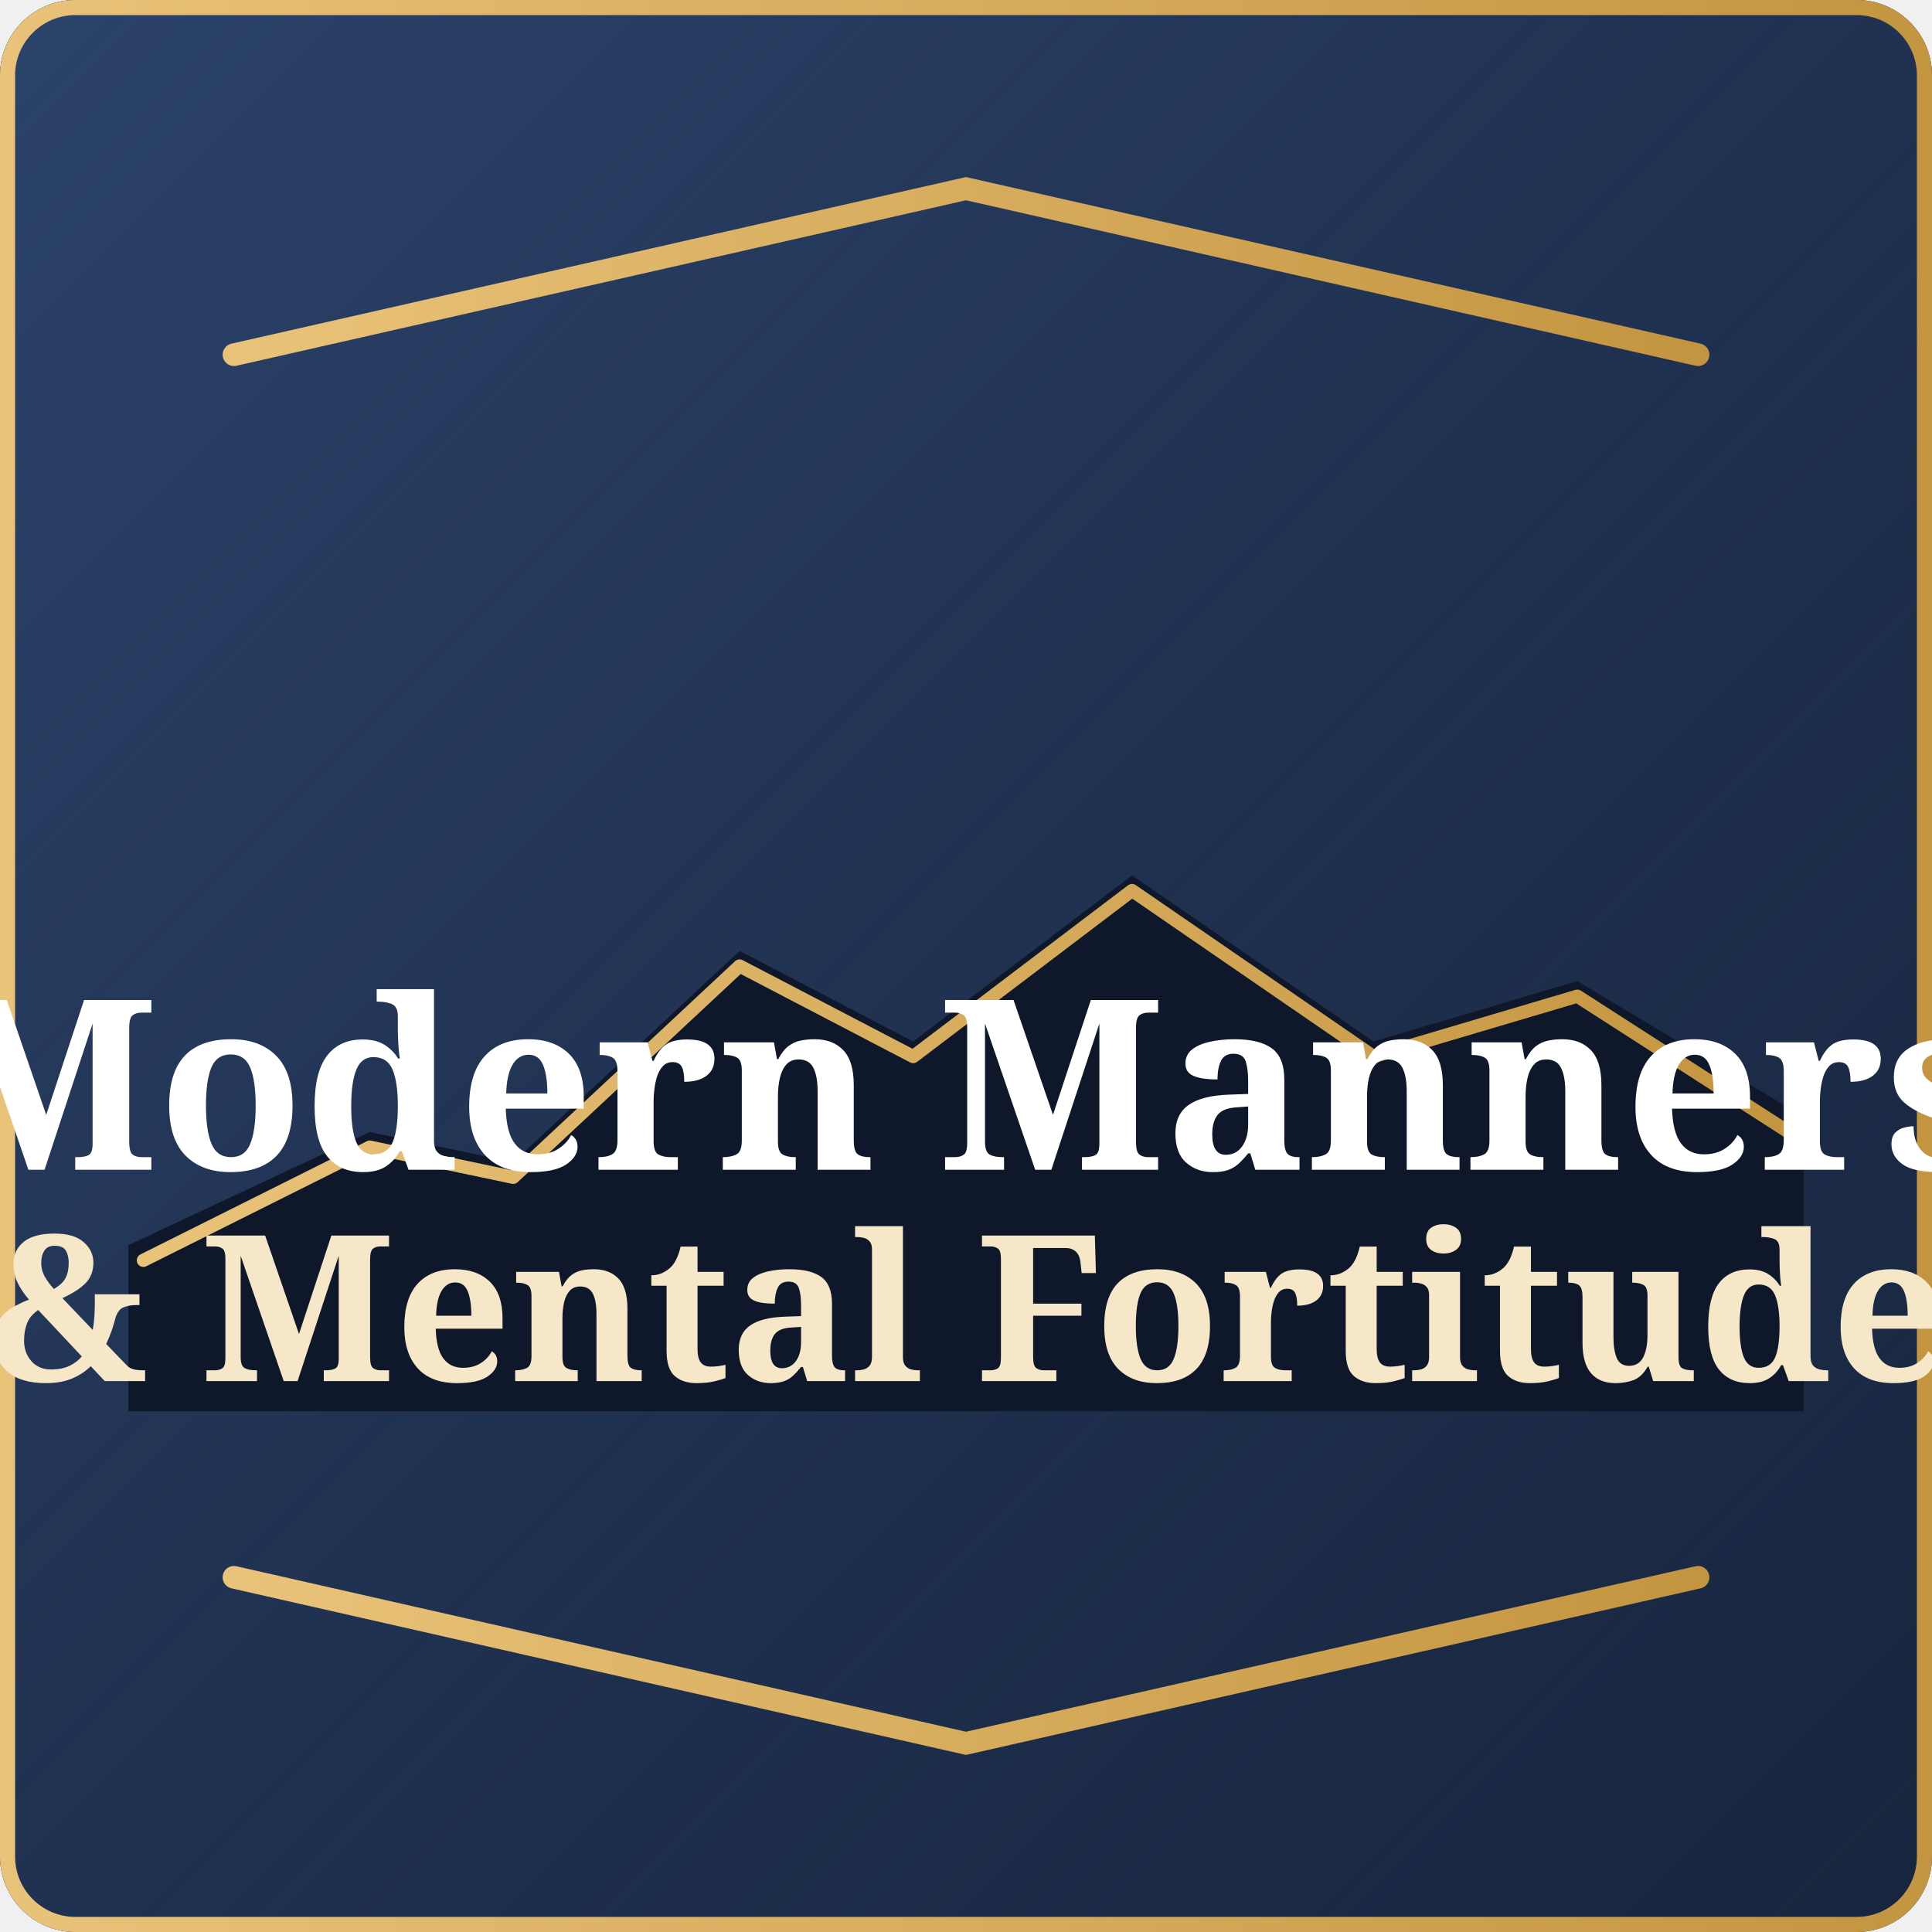
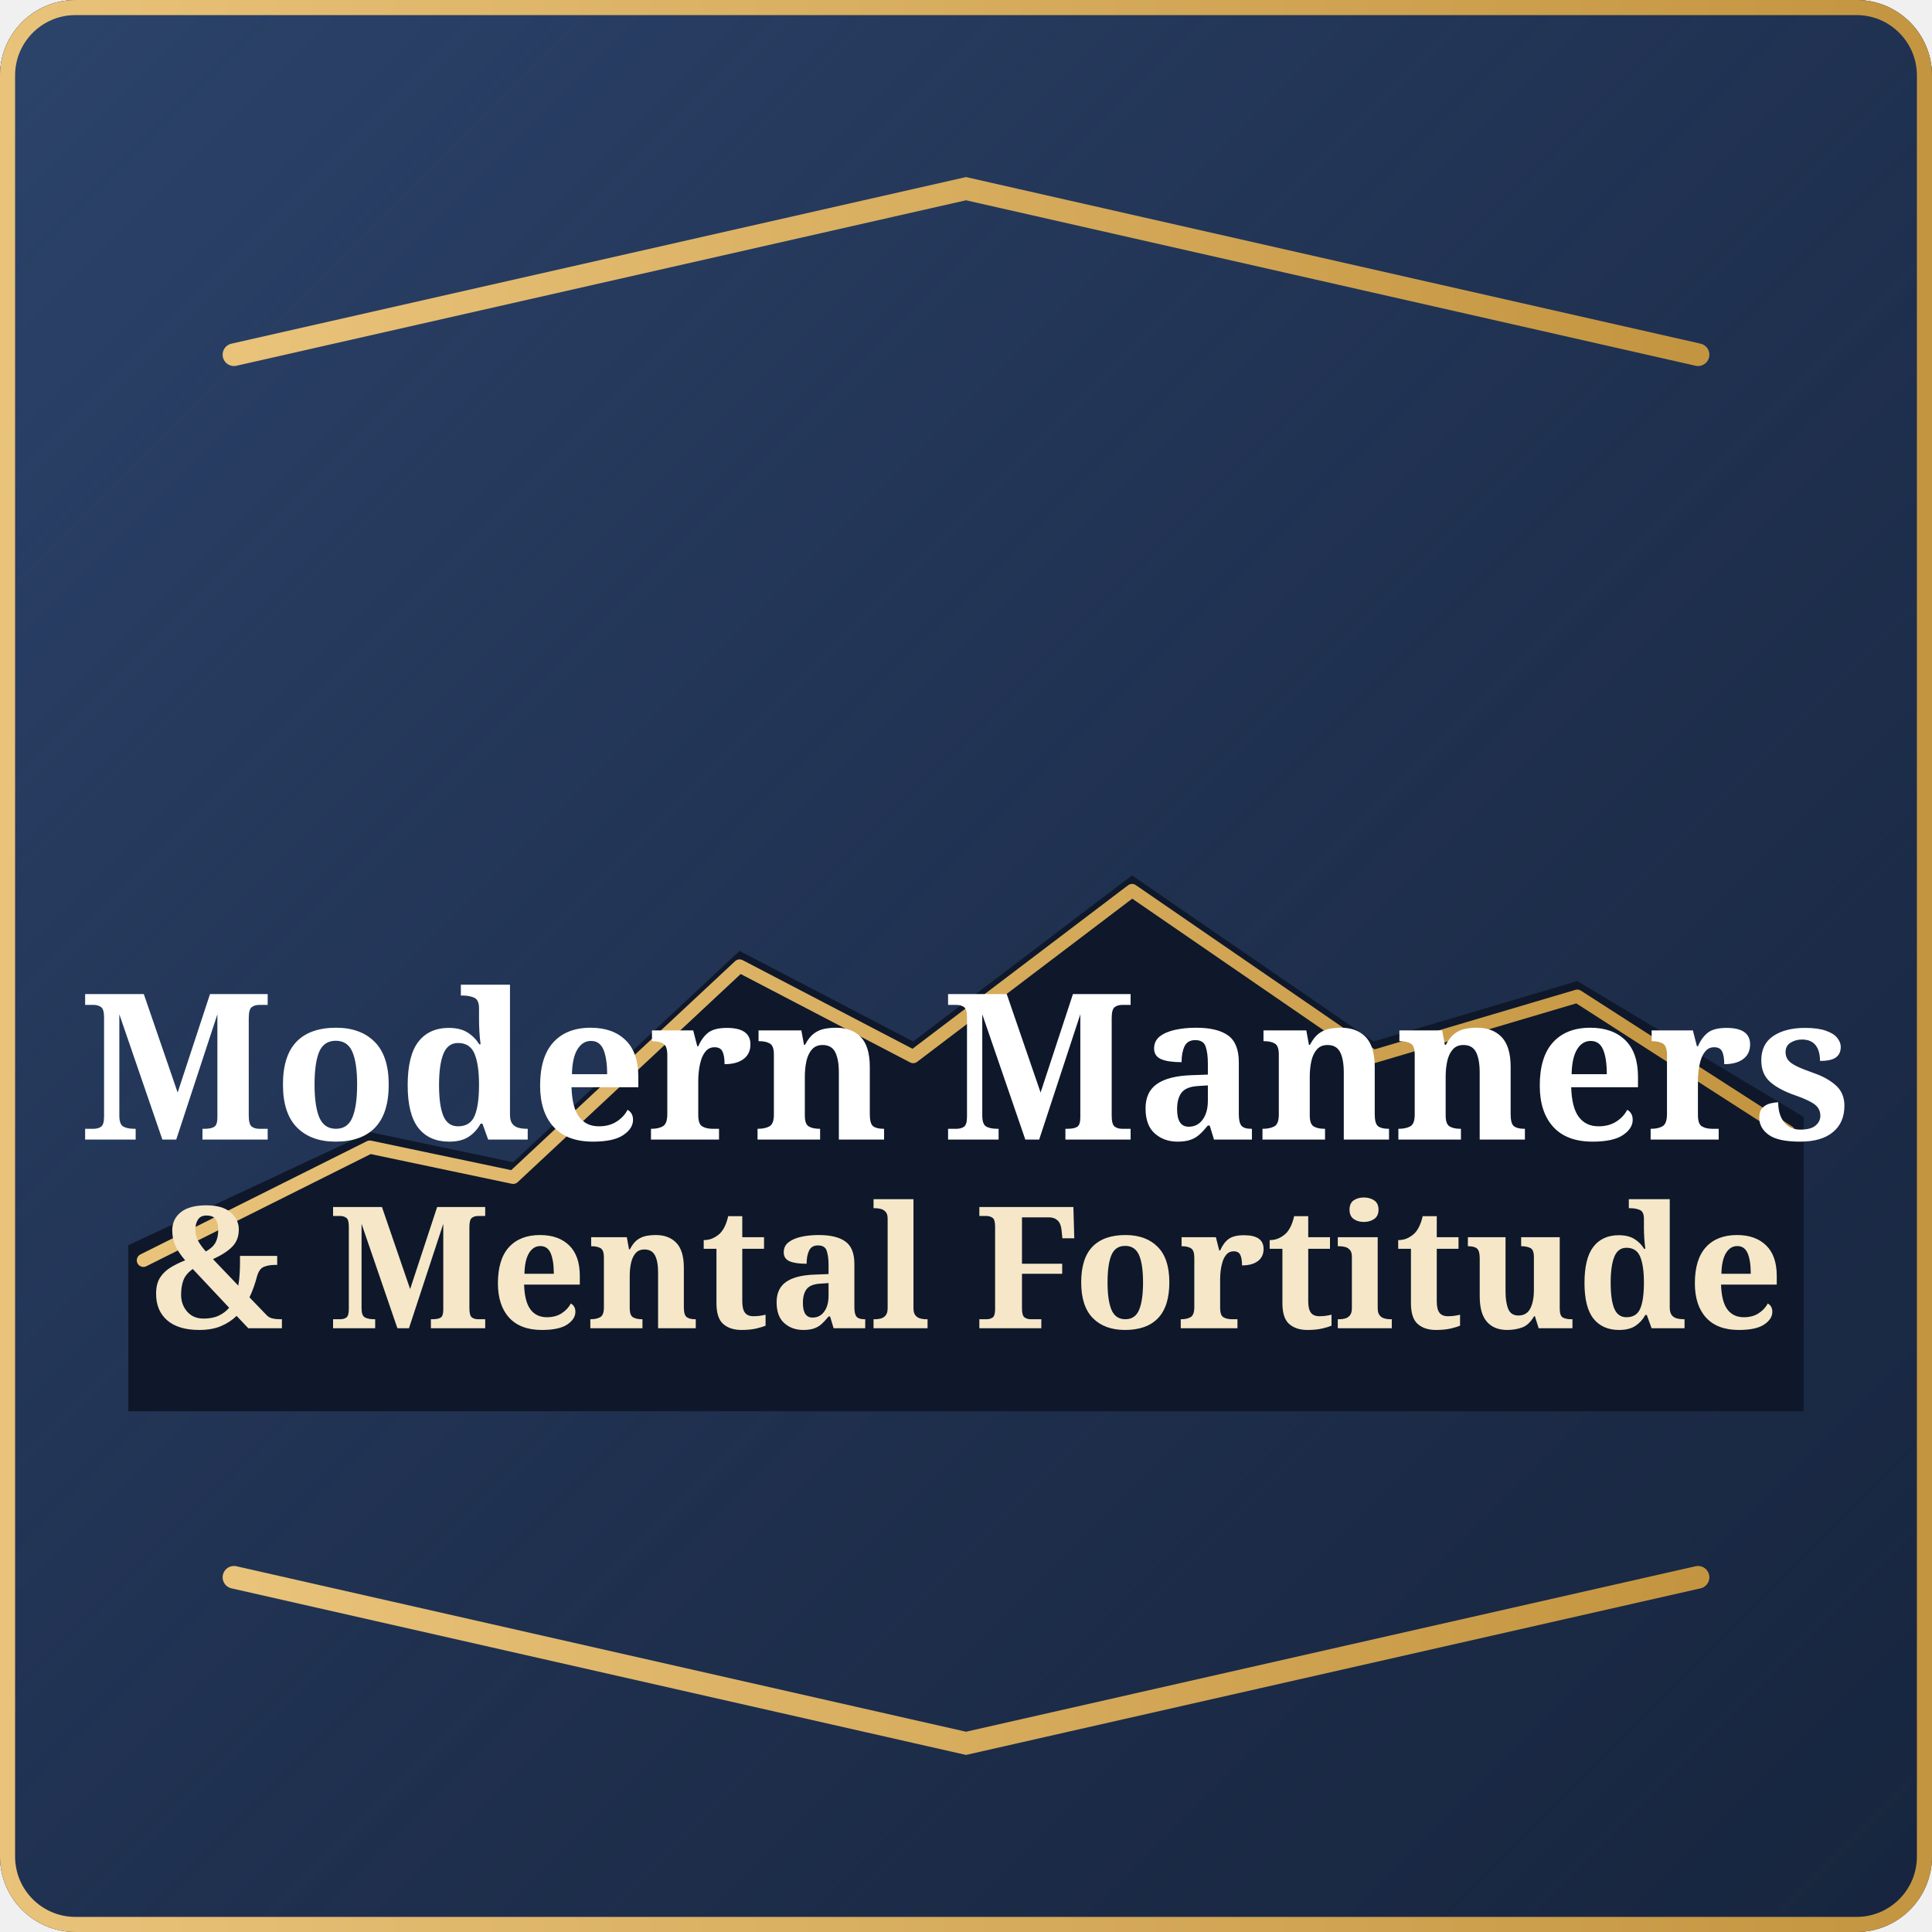
- <svg xmlns="http://www.w3.org/2000/svg" width="512" height="512" viewBox="0 0 512 512" fill="none" role="img" aria-label="Modern Manners and Mental Fortitude logo">
+ <svg xmlns="http://www.w3.org/2000/svg" width="512" height="512" viewBox="0 0 512 512" fill="none" role="img" aria-label="Modern Manners and Mental Fortitude logo" preserveAspectRatio="xMidYMid meet">
  <defs>
    <linearGradient id="bg" x1="0" y1="0" x2="1" y2="1">
      <stop offset="0" stop-color="#223456" />
      <stop offset="1" stop-color="#17253E" />
    </linearGradient>
    <linearGradient id="glow" x1="0" y1="0" x2="1" y2="1">
      <stop offset="0" stop-color="#2D456D" stop-opacity="0.9" />
      <stop offset="1" stop-color="#1B2A45" stop-opacity="0.05" />
    </linearGradient>
    <linearGradient id="gold" x1="0" y1="0" x2="1" y2="0">
      <stop offset="0" stop-color="#E9C37A" />
      <stop offset="1" stop-color="#C49540" />
    </linearGradient>
  </defs>
  <rect x="0" y="0" width="512" height="512" rx="20" fill="url(#bg)" />
  <rect x="0" y="0" width="512" height="512" rx="20" fill="url(#glow)" />
  <rect x="2" y="2" width="508" height="508" rx="18" stroke="url(#gold)" stroke-width="4" />
  <path d="M62 94 L256 50 L450 94" stroke="url(#gold)" stroke-width="6" stroke-linecap="round" />
  <path d="M62 418 L256 462 L450 418" stroke="url(#gold)" stroke-width="6" stroke-linecap="round" />
  <path d="M34 330 L98 300 L136 308 L196 252 L242 276 L300 232 L364 276 L418 260 L478 296 L478 374 L34 374 Z" fill="#0E182A" />
  <path d="M38 334 L98 304 L136 312 L196 256 L242 280 L300 236 L364 280 L418 264 L474 300" stroke="url(#gold)" stroke-width="3.5" stroke-linecap="round" stroke-linejoin="round" />
-   <text x="256" y="310" text-anchor="middle" font-family="Playfair Display, Georgia, serif" font-size="63" font-weight="700" fill="#FFFFFF">Modern Manners</text>
-   <text x="256" y="366" text-anchor="middle" font-family="Playfair Display, Georgia, serif" font-size="54" font-weight="700" fill="#F5E7C8">&amp; Mental Fortitude</text>
+   <text x="256" y="302" text-anchor="middle" font-family="Playfair Display, Georgia, serif" font-size="54" font-weight="700" fill="#FFFFFF">Modern Manners</text>
+   <text x="256" y="352" text-anchor="middle" font-family="Playfair Display, Georgia, serif" font-size="45" font-weight="700" fill="#F5E7C8">&amp; Mental Fortitude</text>
</svg>
